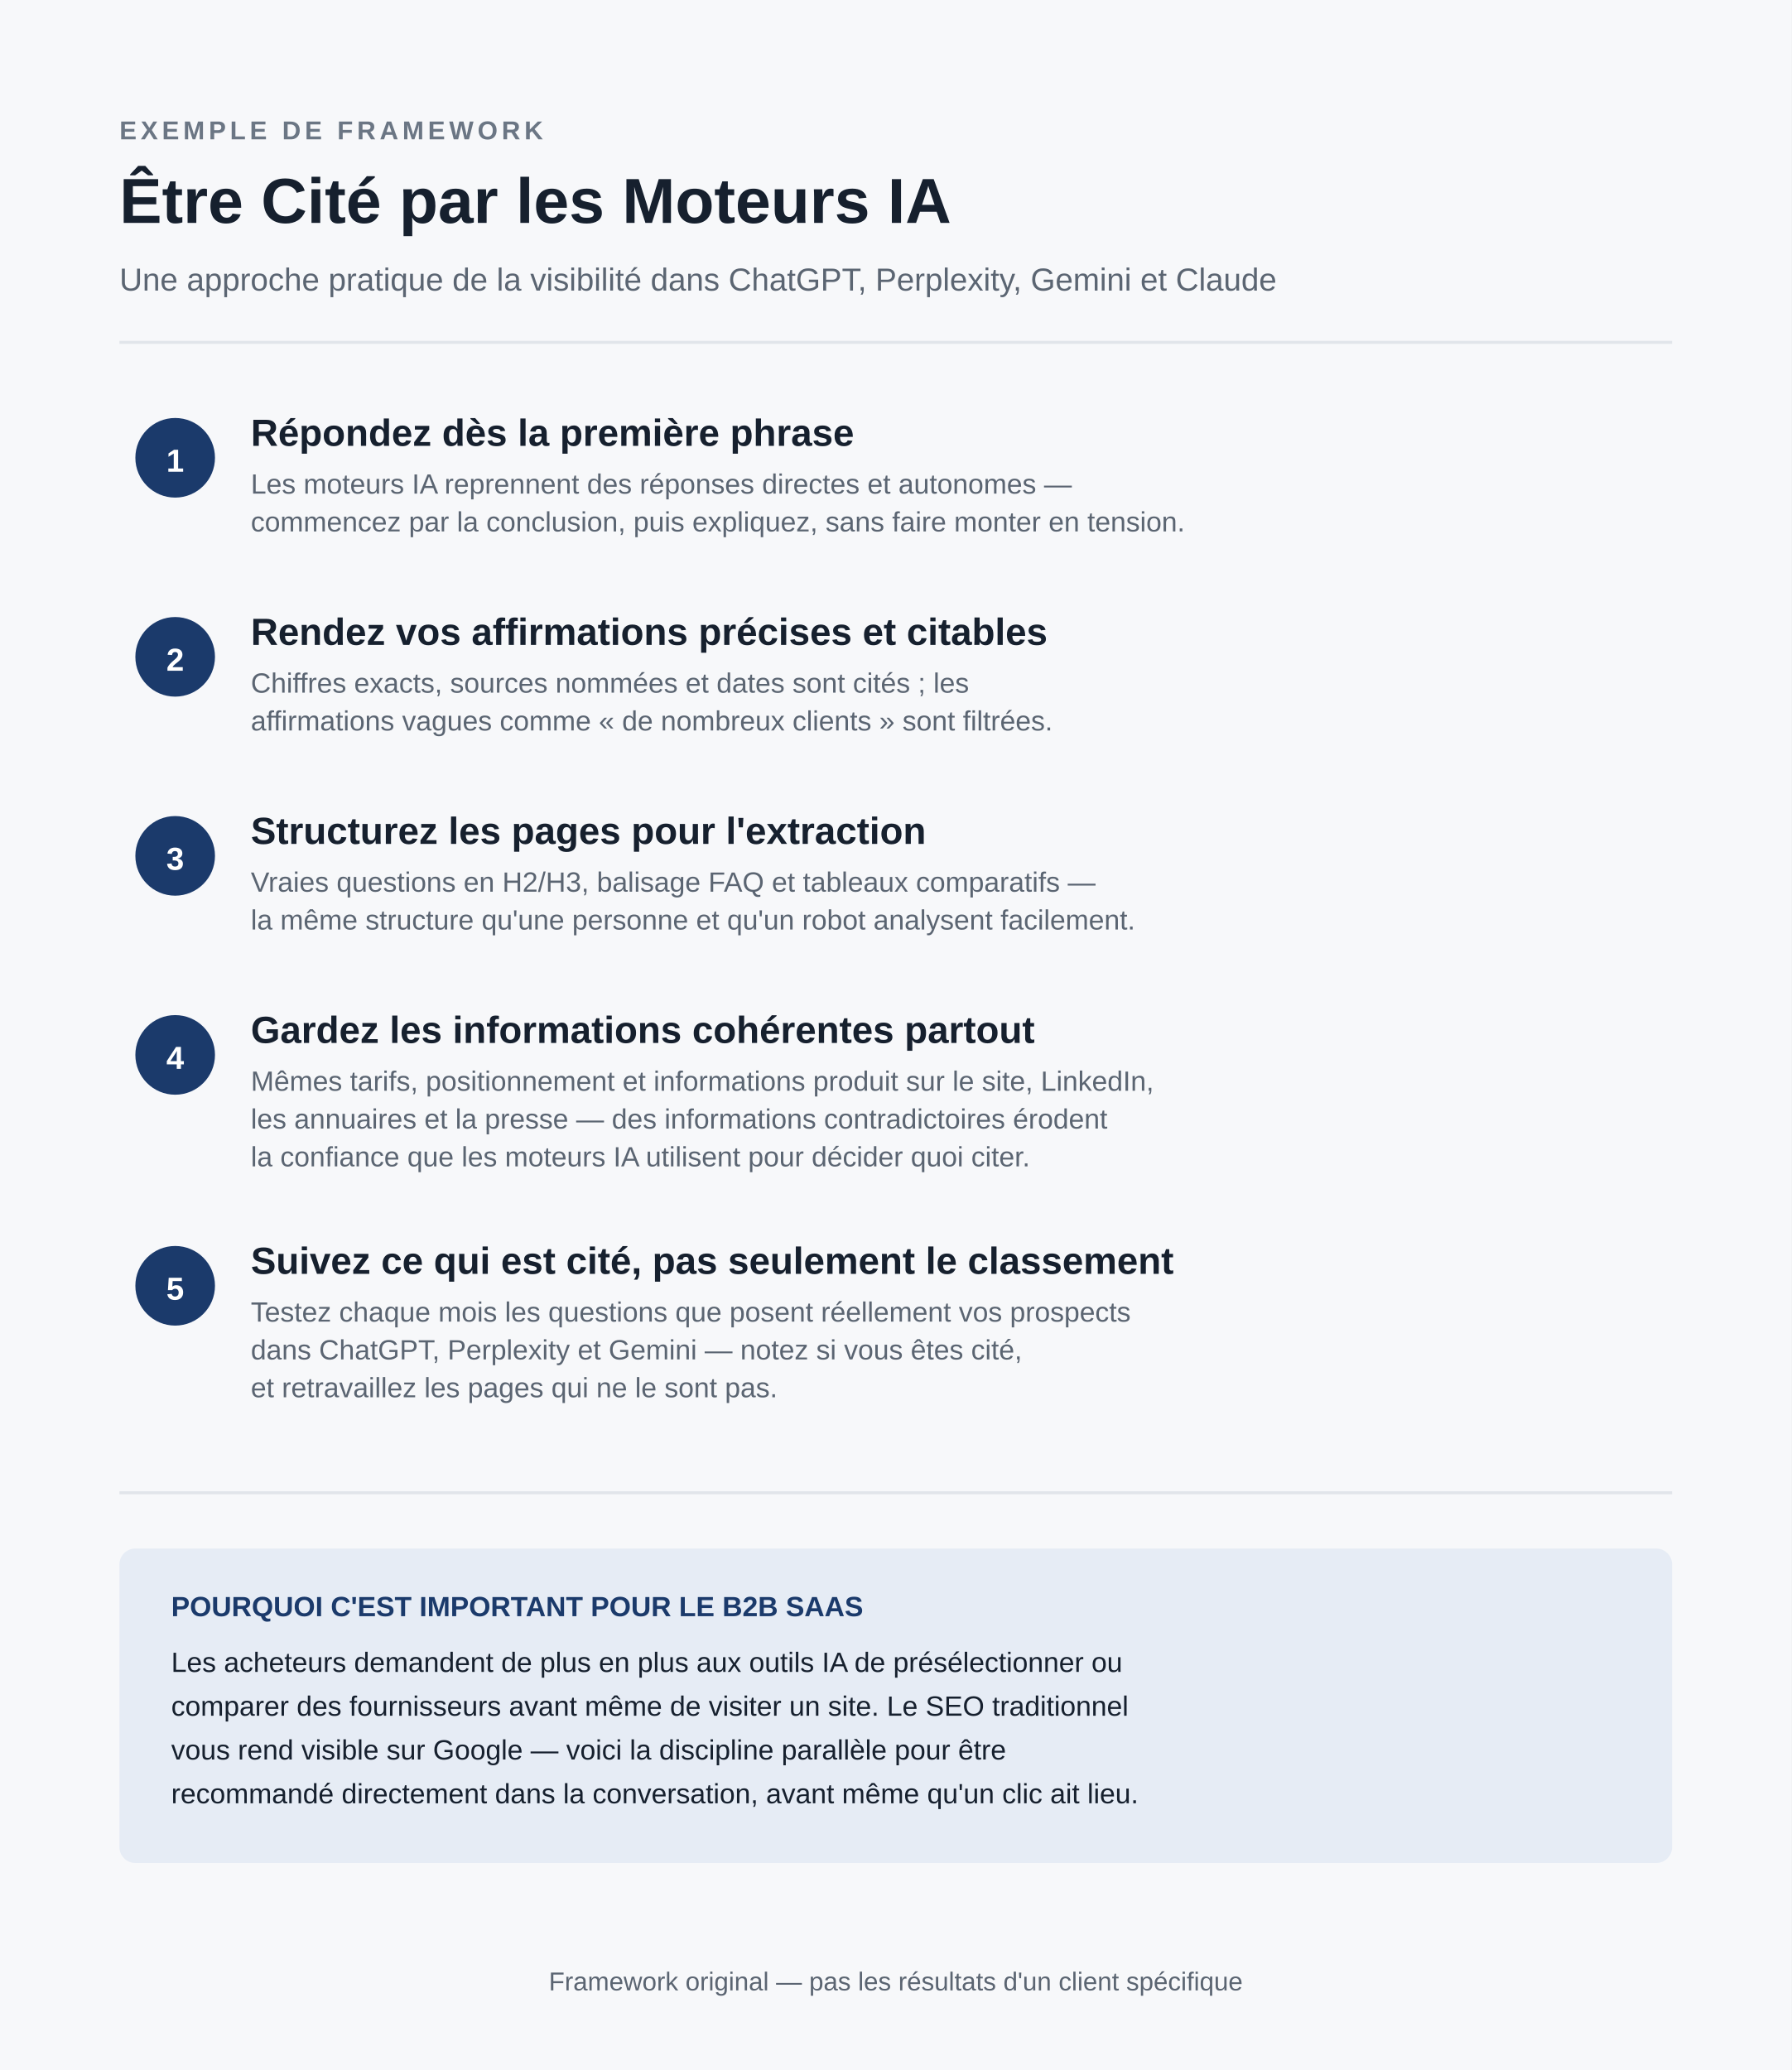
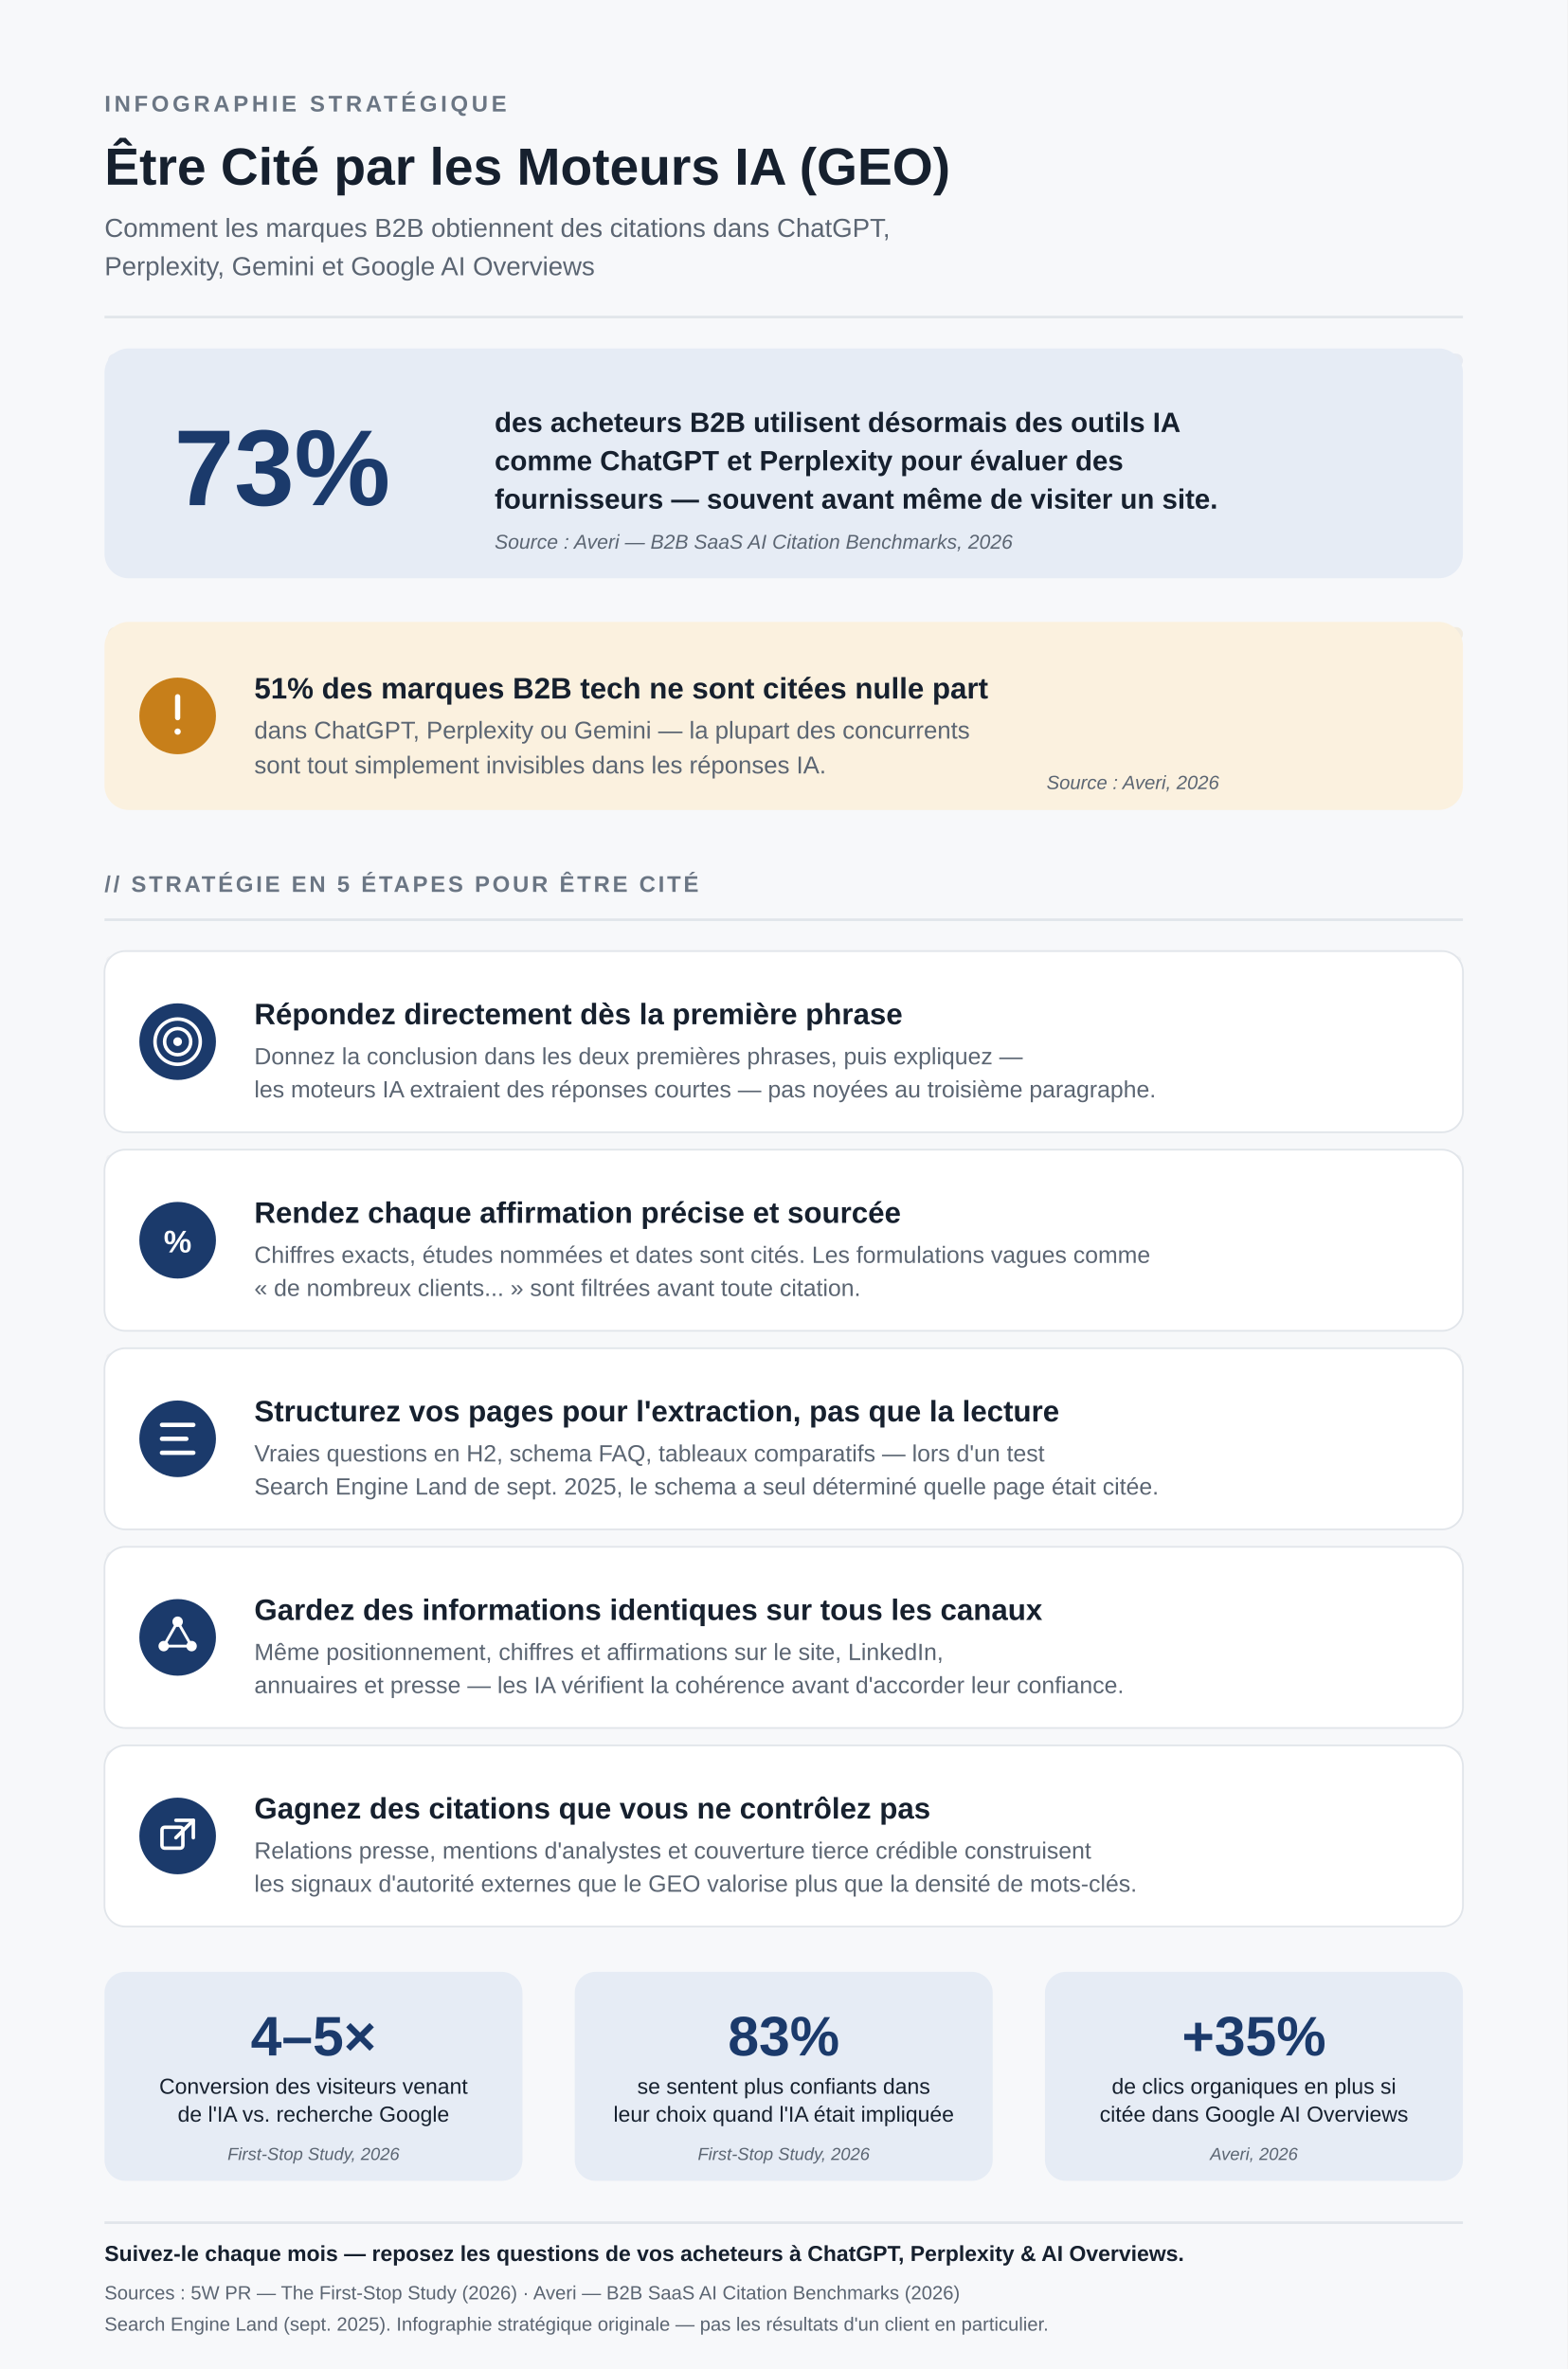
- <svg xmlns="http://www.w3.org/2000/svg" viewBox="0 0 900 1040" font-family="Arial, Helvetica, sans-serif">
-   <rect x="0" y="0" width="900" height="1040" fill="#F7F8FA" />
-   <text x="60" y="70" font-size="13" font-weight="700" letter-spacing="2" fill="#6B7684">EXEMPLE DE FRAMEWORK</text>
-   <text x="60" y="112" font-size="32" font-weight="700" fill="#16202E">Être Cité par les Moteurs IA</text>
-   <text x="60" y="146" font-size="16" fill="#5B6572">Une approche pratique de la visibilité dans ChatGPT, Perplexity, Gemini et Claude</text>
-   <line x1="60" y1="172" x2="840" y2="172" stroke="#E1E5EA" stroke-width="1.5" />
-   <circle cx="88" cy="230" r="20" fill="#1B3A6B" />
-   <text x="88" y="237" text-anchor="middle" font-size="16" font-weight="700" fill="#FFFFFF">1</text>
-   <text x="126" y="224" font-size="19" font-weight="700" fill="#16202E">Répondez dès la première phrase</text>
-   <text x="126" y="248" font-size="14" fill="#5B6572">Les moteurs IA reprennent des réponses directes et autonomes —</text>
-   <text x="126" y="267" font-size="14" fill="#5B6572">commencez par la conclusion, puis expliquez, sans faire monter en tension.</text>
-   <circle cx="88" cy="330" r="20" fill="#1B3A6B" />
-   <text x="88" y="337" text-anchor="middle" font-size="16" font-weight="700" fill="#FFFFFF">2</text>
-   <text x="126" y="324" font-size="19" font-weight="700" fill="#16202E">Rendez vos affirmations précises et citables</text>
-   <text x="126" y="348" font-size="14" fill="#5B6572">Chiffres exacts, sources nommées et dates sont cités ; les</text>
-   <text x="126" y="367" font-size="14" fill="#5B6572">affirmations vagues comme « de nombreux clients » sont filtrées.</text>
-   <circle cx="88" cy="430" r="20" fill="#1B3A6B" />
-   <text x="88" y="437" text-anchor="middle" font-size="16" font-weight="700" fill="#FFFFFF">3</text>
-   <text x="126" y="424" font-size="19" font-weight="700" fill="#16202E">Structurez les pages pour l'extraction</text>
-   <text x="126" y="448" font-size="14" fill="#5B6572">Vraies questions en H2/H3, balisage FAQ et tableaux comparatifs —</text>
-   <text x="126" y="467" font-size="14" fill="#5B6572">la même structure qu'une personne et qu'un robot analysent facilement.</text>
-   <circle cx="88" cy="530" r="20" fill="#1B3A6B" />
-   <text x="88" y="537" text-anchor="middle" font-size="16" font-weight="700" fill="#FFFFFF">4</text>
-   <text x="126" y="524" font-size="19" font-weight="700" fill="#16202E">Gardez les informations cohérentes partout</text>
-   <text x="126" y="548" font-size="14" fill="#5B6572">Mêmes tarifs, positionnement et informations produit sur le site, LinkedIn,</text>
-   <text x="126" y="567" font-size="14" fill="#5B6572">les annuaires et la presse — des informations contradictoires érodent</text>
-   <text x="126" y="586" font-size="14" fill="#5B6572">la confiance que les moteurs IA utilisent pour décider quoi citer.</text>
-   <circle cx="88" cy="646" r="20" fill="#1B3A6B" />
-   <text x="88" y="653" text-anchor="middle" font-size="16" font-weight="700" fill="#FFFFFF">5</text>
-   <text x="126" y="640" font-size="19" font-weight="700" fill="#16202E">Suivez ce qui est cité, pas seulement le classement</text>
-   <text x="126" y="664" font-size="14" fill="#5B6572">Testez chaque mois les questions que posent réellement vos prospects</text>
-   <text x="126" y="683" font-size="14" fill="#5B6572">dans ChatGPT, Perplexity et Gemini — notez si vous êtes cité,</text>
-   <text x="126" y="702" font-size="14" fill="#5B6572">et retravaillez les pages qui ne le sont pas.</text>
-   <line x1="60" y1="750" x2="840" y2="750" stroke="#E1E5EA" stroke-width="1.5" />
-   <rect x="60" y="778" width="780" height="158" rx="8" fill="#E6ECF5" />
-   <text x="86" y="812" font-size="14" font-weight="700" fill="#1B3A6B">POURQUOI C'EST IMPORTANT POUR LE B2B SAAS</text>
-   <text x="86" y="840" font-size="14" fill="#16202E">Les acheteurs demandent de plus en plus aux outils IA de présélectionner ou</text>
-   <text x="86" y="862" font-size="14" fill="#16202E">comparer des fournisseurs avant même de visiter un site. Le SEO traditionnel</text>
-   <text x="86" y="884" font-size="14" fill="#16202E">vous rend visible sur Google — voici la discipline parallèle pour être</text>
-   <text x="86" y="906" font-size="14" fill="#16202E">recommandé directement dans la conversation, avant même qu'un clic ait lieu.</text>
-   <text x="450" y="1000" text-anchor="middle" font-size="13" fill="#5B6572">Framework original — pas les résultats d'un client spécifique</text>
+ <svg xmlns="http://www.w3.org/2000/svg" viewBox="0 0 900 1360" font-family="Arial, Helvetica, sans-serif">
+   <rect x="0" y="0" width="900" height="1360" fill="#F7F8FA" />
+   <text x="60" y="64" font-size="13" font-weight="700" letter-spacing="2" fill="#6B7684">INFOGRAPHIE STRATÉGIQUE</text>
+   <text x="60" y="106" font-size="30" font-weight="700" fill="#16202E">Être Cité par les Moteurs IA (GEO)</text>
+   <text x="60" y="136" font-size="15" fill="#5B6572">Comment les marques B2B obtiennent des citations dans ChatGPT,</text>
+   <text x="60" y="158" font-size="15" fill="#5B6572">Perplexity, Gemini et Google AI Overviews</text>
+   <line x1="60" y1="182" x2="840" y2="182" stroke="#E1E5EA" stroke-width="1.5" />
+   <rect x="62" y="203" width="778" height="8" rx="4" fill="#D7DEEA" opacity="0.5" />
+   <rect x="60" y="200" width="780" height="132" rx="14" fill="#E6ECF5" />
+   <text x="100" y="290" font-size="62" font-weight="800" fill="#1B3A6B">73%</text>
+   <text x="284" y="248" font-size="16" font-weight="700" fill="#16202E">des acheteurs B2B utilisent désormais des outils IA</text>
+   <text x="284" y="270" font-size="16" font-weight="700" fill="#16202E">comme ChatGPT et Perplexity pour évaluer des</text>
+   <text x="284" y="292" font-size="16" font-weight="700" fill="#16202E">fournisseurs — souvent avant même de visiter un site.</text>
+   <text x="284" y="315" font-size="11.5" font-style="italic" fill="#5B6572">Source : Averi — B2B SaaS AI Citation Benchmarks, 2026</text>
+   <rect x="62" y="360" width="778" height="8" rx="4" fill="#EAD9B8" opacity="0.4" />
+   <rect x="60" y="357" width="780" height="108" rx="14" fill="#FBF1DF" />
+   <circle cx="102" cy="411" r="22" fill="#C77F1A" />
+   <line x1="102" y1="400" x2="102" y2="412" stroke="#FFFFFF" stroke-width="3" stroke-linecap="round" />
+   <circle cx="102" cy="420" r="1.8" fill="#FFFFFF" />
+   <text x="146" y="401" font-size="17" font-weight="700" fill="#16202E">51% des marques B2B tech ne sont citées nulle part</text>
+   <text x="146" y="424" font-size="14" fill="#5B6572">dans ChatGPT, Perplexity ou Gemini — la plupart des concurrents</text>
+   <text x="146" y="444" font-size="14" fill="#5B6572">sont tout simplement invisibles dans les réponses IA.</text>
+   <text x="700" y="453" font-size="11" font-style="italic" fill="#5B6572" text-anchor="end">Source : Averi, 2026</text>
+   <text x="60" y="512" font-size="13" font-weight="700" letter-spacing="1.5" fill="#6B7684">// STRATÉGIE EN 5 ÉTAPES POUR ÊTRE CITÉ</text>
+   <line x1="60" y1="528" x2="840" y2="528" stroke="#E1E5EA" stroke-width="1.5" />
+   <rect x="61" y="549" width="778" height="4" rx="2" fill="#000000" opacity="0.03" />
+   <rect x="60" y="546" width="780" height="104" rx="12" fill="#FFFFFF" stroke="#E1E5EA" stroke-width="1" />
+   <circle cx="102" cy="598" r="22" fill="#1B3A6B" />
+   <circle cx="102" cy="598" r="13" fill="none" stroke="#FFFFFF" stroke-width="2" />
+   <circle cx="102" cy="598" r="7.5" fill="none" stroke="#FFFFFF" stroke-width="2" />
+   <circle cx="102" cy="598" r="2.5" fill="#FFFFFF" />
+   <text x="146" y="588" font-size="17" font-weight="700" fill="#16202E">Répondez directement dès la première phrase</text>
+   <text x="146" y="611" font-size="13.5" fill="#5B6572">Donnez la conclusion dans les deux premières phrases, puis expliquez —</text>
+   <text x="146" y="630" font-size="13.5" fill="#5B6572">les moteurs IA extraient des réponses courtes — pas noyées au troisième paragraphe.</text>
+   <rect x="61" y="663" width="778" height="4" rx="2" fill="#000000" opacity="0.03" />
+   <rect x="60" y="660" width="780" height="104" rx="12" fill="#FFFFFF" stroke="#E1E5EA" stroke-width="1" />
+   <circle cx="102" cy="712" r="22" fill="#1B3A6B" />
+   <text x="102" y="719" text-anchor="middle" font-size="18" font-weight="700" fill="#FFFFFF">%</text>
+   <text x="146" y="702" font-size="17" font-weight="700" fill="#16202E">Rendez chaque affirmation précise et sourcée</text>
+   <text x="146" y="725" font-size="13.5" fill="#5B6572">Chiffres exacts, études nommées et dates sont cités. Les formulations vagues comme</text>
+   <text x="146" y="744" font-size="13.5" fill="#5B6572">« de nombreux clients... » sont filtrées avant toute citation.</text>
+   <rect x="61" y="777" width="778" height="4" rx="2" fill="#000000" opacity="0.03" />
+   <rect x="60" y="774" width="780" height="104" rx="12" fill="#FFFFFF" stroke="#E1E5EA" stroke-width="1" />
+   <circle cx="102" cy="826" r="22" fill="#1B3A6B" />
+   <line x1="93" y1="818" x2="111" y2="818" stroke="#FFFFFF" stroke-width="2.5" stroke-linecap="round" />
+   <line x1="93" y1="826" x2="107" y2="826" stroke="#FFFFFF" stroke-width="2.5" stroke-linecap="round" />
+   <line x1="93" y1="834" x2="111" y2="834" stroke="#FFFFFF" stroke-width="2.5" stroke-linecap="round" />
+   <text x="146" y="816" font-size="17" font-weight="700" fill="#16202E">Structurez vos pages pour l'extraction, pas que la lecture</text>
+   <text x="146" y="839" font-size="13.5" fill="#5B6572">Vraies questions en H2, schema FAQ, tableaux comparatifs — lors d'un test</text>
+   <text x="146" y="858" font-size="13.5" fill="#5B6572">Search Engine Land de sept. 2025, le schema a seul déterminé quelle page était citée.</text>
+   <rect x="61" y="891" width="778" height="4" rx="2" fill="#000000" opacity="0.03" />
+   <rect x="60" y="888" width="780" height="104" rx="12" fill="#FFFFFF" stroke="#E1E5EA" stroke-width="1" />
+   <circle cx="102" cy="940" r="22" fill="#1B3A6B" />
+   <line x1="94" y1="945" x2="102" y2="931" stroke="#FFFFFF" stroke-width="1.6" />
+   <line x1="110" y1="945" x2="102" y2="931" stroke="#FFFFFF" stroke-width="1.6" />
+   <line x1="94" y1="945" x2="110" y2="945" stroke="#FFFFFF" stroke-width="1.6" />
+   <circle cx="102" cy="931" r="3" fill="#FFFFFF" />
+   <circle cx="94" cy="945" r="3" fill="#FFFFFF" />
+   <circle cx="110" cy="945" r="3" fill="#FFFFFF" />
+   <text x="146" y="930" font-size="17" font-weight="700" fill="#16202E">Gardez des informations identiques sur tous les canaux</text>
+   <text x="146" y="953" font-size="13.5" fill="#5B6572">Même positionnement, chiffres et affirmations sur le site, LinkedIn,</text>
+   <text x="146" y="972" font-size="13.5" fill="#5B6572">annuaires et presse — les IA vérifient la cohérence avant d'accorder leur confiance.</text>
+   <rect x="61" y="1005" width="778" height="4" rx="2" fill="#000000" opacity="0.03" />
+   <rect x="60" y="1002" width="780" height="104" rx="12" fill="#FFFFFF" stroke="#E1E5EA" stroke-width="1" />
+   <circle cx="102" cy="1054" r="22" fill="#1B3A6B" />
+   <rect x="93" y="1049" width="12" height="12" rx="1.5" fill="none" stroke="#FFFFFF" stroke-width="2" />
+   <path d="M 101 1045 L 111 1045 L 111 1055" fill="none" stroke="#FFFFFF" stroke-width="2" stroke-linecap="round" stroke-linejoin="round" />
+   <line x1="111" y1="1045" x2="101" y2="1055" stroke="#FFFFFF" stroke-width="2" stroke-linecap="round" />
+   <text x="146" y="1044" font-size="17" font-weight="700" fill="#16202E">Gagnez des citations que vous ne contrôlez pas</text>
+   <text x="146" y="1067" font-size="13.5" fill="#5B6572">Relations presse, mentions d'analystes et couverture tierce crédible construisent</text>
+   <text x="146" y="1086" font-size="13.5" fill="#5B6572">les signaux d'autorité externes que le GEO valorise plus que la densité de mots-clés.</text>
+   <rect x="60" y="1132" width="240" height="120" rx="12" fill="#E6ECF5" />
+   <text x="180" y="1180" text-anchor="middle" font-size="32" font-weight="800" fill="#1B3A6B">4–5×</text>
+   <text x="180" y="1202" text-anchor="middle" font-size="12.5" fill="#16202E">Conversion des visiteurs venant</text>
+   <text x="180" y="1218" text-anchor="middle" font-size="12.5" fill="#16202E">de l'IA vs. recherche Google</text>
+   <text x="180" y="1240" text-anchor="middle" font-size="10" font-style="italic" fill="#5B6572">First-Stop Study, 2026</text>
+   <rect x="330" y="1132" width="240" height="120" rx="12" fill="#E6ECF5" />
+   <text x="450" y="1180" text-anchor="middle" font-size="32" font-weight="800" fill="#1B3A6B">83%</text>
+   <text x="450" y="1202" text-anchor="middle" font-size="12.5" fill="#16202E">se sentent plus confiants dans</text>
+   <text x="450" y="1218" text-anchor="middle" font-size="12.5" fill="#16202E">leur choix quand l'IA était impliquée</text>
+   <text x="450" y="1240" text-anchor="middle" font-size="10" font-style="italic" fill="#5B6572">First-Stop Study, 2026</text>
+   <rect x="600" y="1132" width="240" height="120" rx="12" fill="#E6ECF5" />
+   <text x="720" y="1180" text-anchor="middle" font-size="32" font-weight="800" fill="#1B3A6B">+35%</text>
+   <text x="720" y="1202" text-anchor="middle" font-size="12.5" fill="#16202E">de clics organiques en plus si</text>
+   <text x="720" y="1218" text-anchor="middle" font-size="12.5" fill="#16202E">citée dans Google AI Overviews</text>
+   <text x="720" y="1240" text-anchor="middle" font-size="10" font-style="italic" fill="#5B6572">Averi, 2026</text>
+   <line x1="60" y1="1276" x2="840" y2="1276" stroke="#E1E5EA" stroke-width="1.5" />
+   <text x="60" y="1298" font-size="12.5" font-weight="700" fill="#16202E">Suivez-le chaque mois — reposez les questions de vos acheteurs à ChatGPT, Perplexity &amp; AI Overviews.</text>
+   <text x="60" y="1320" font-size="11" fill="#5B6572">Sources : 5W PR — The First-Stop Study (2026) · Averi — B2B SaaS AI Citation Benchmarks (2026)</text>
+   <text x="60" y="1338" font-size="11" fill="#5B6572">Search Engine Land (sept. 2025). Infographie stratégique originale — pas les résultats d'un client en particulier.</text>
</svg>
